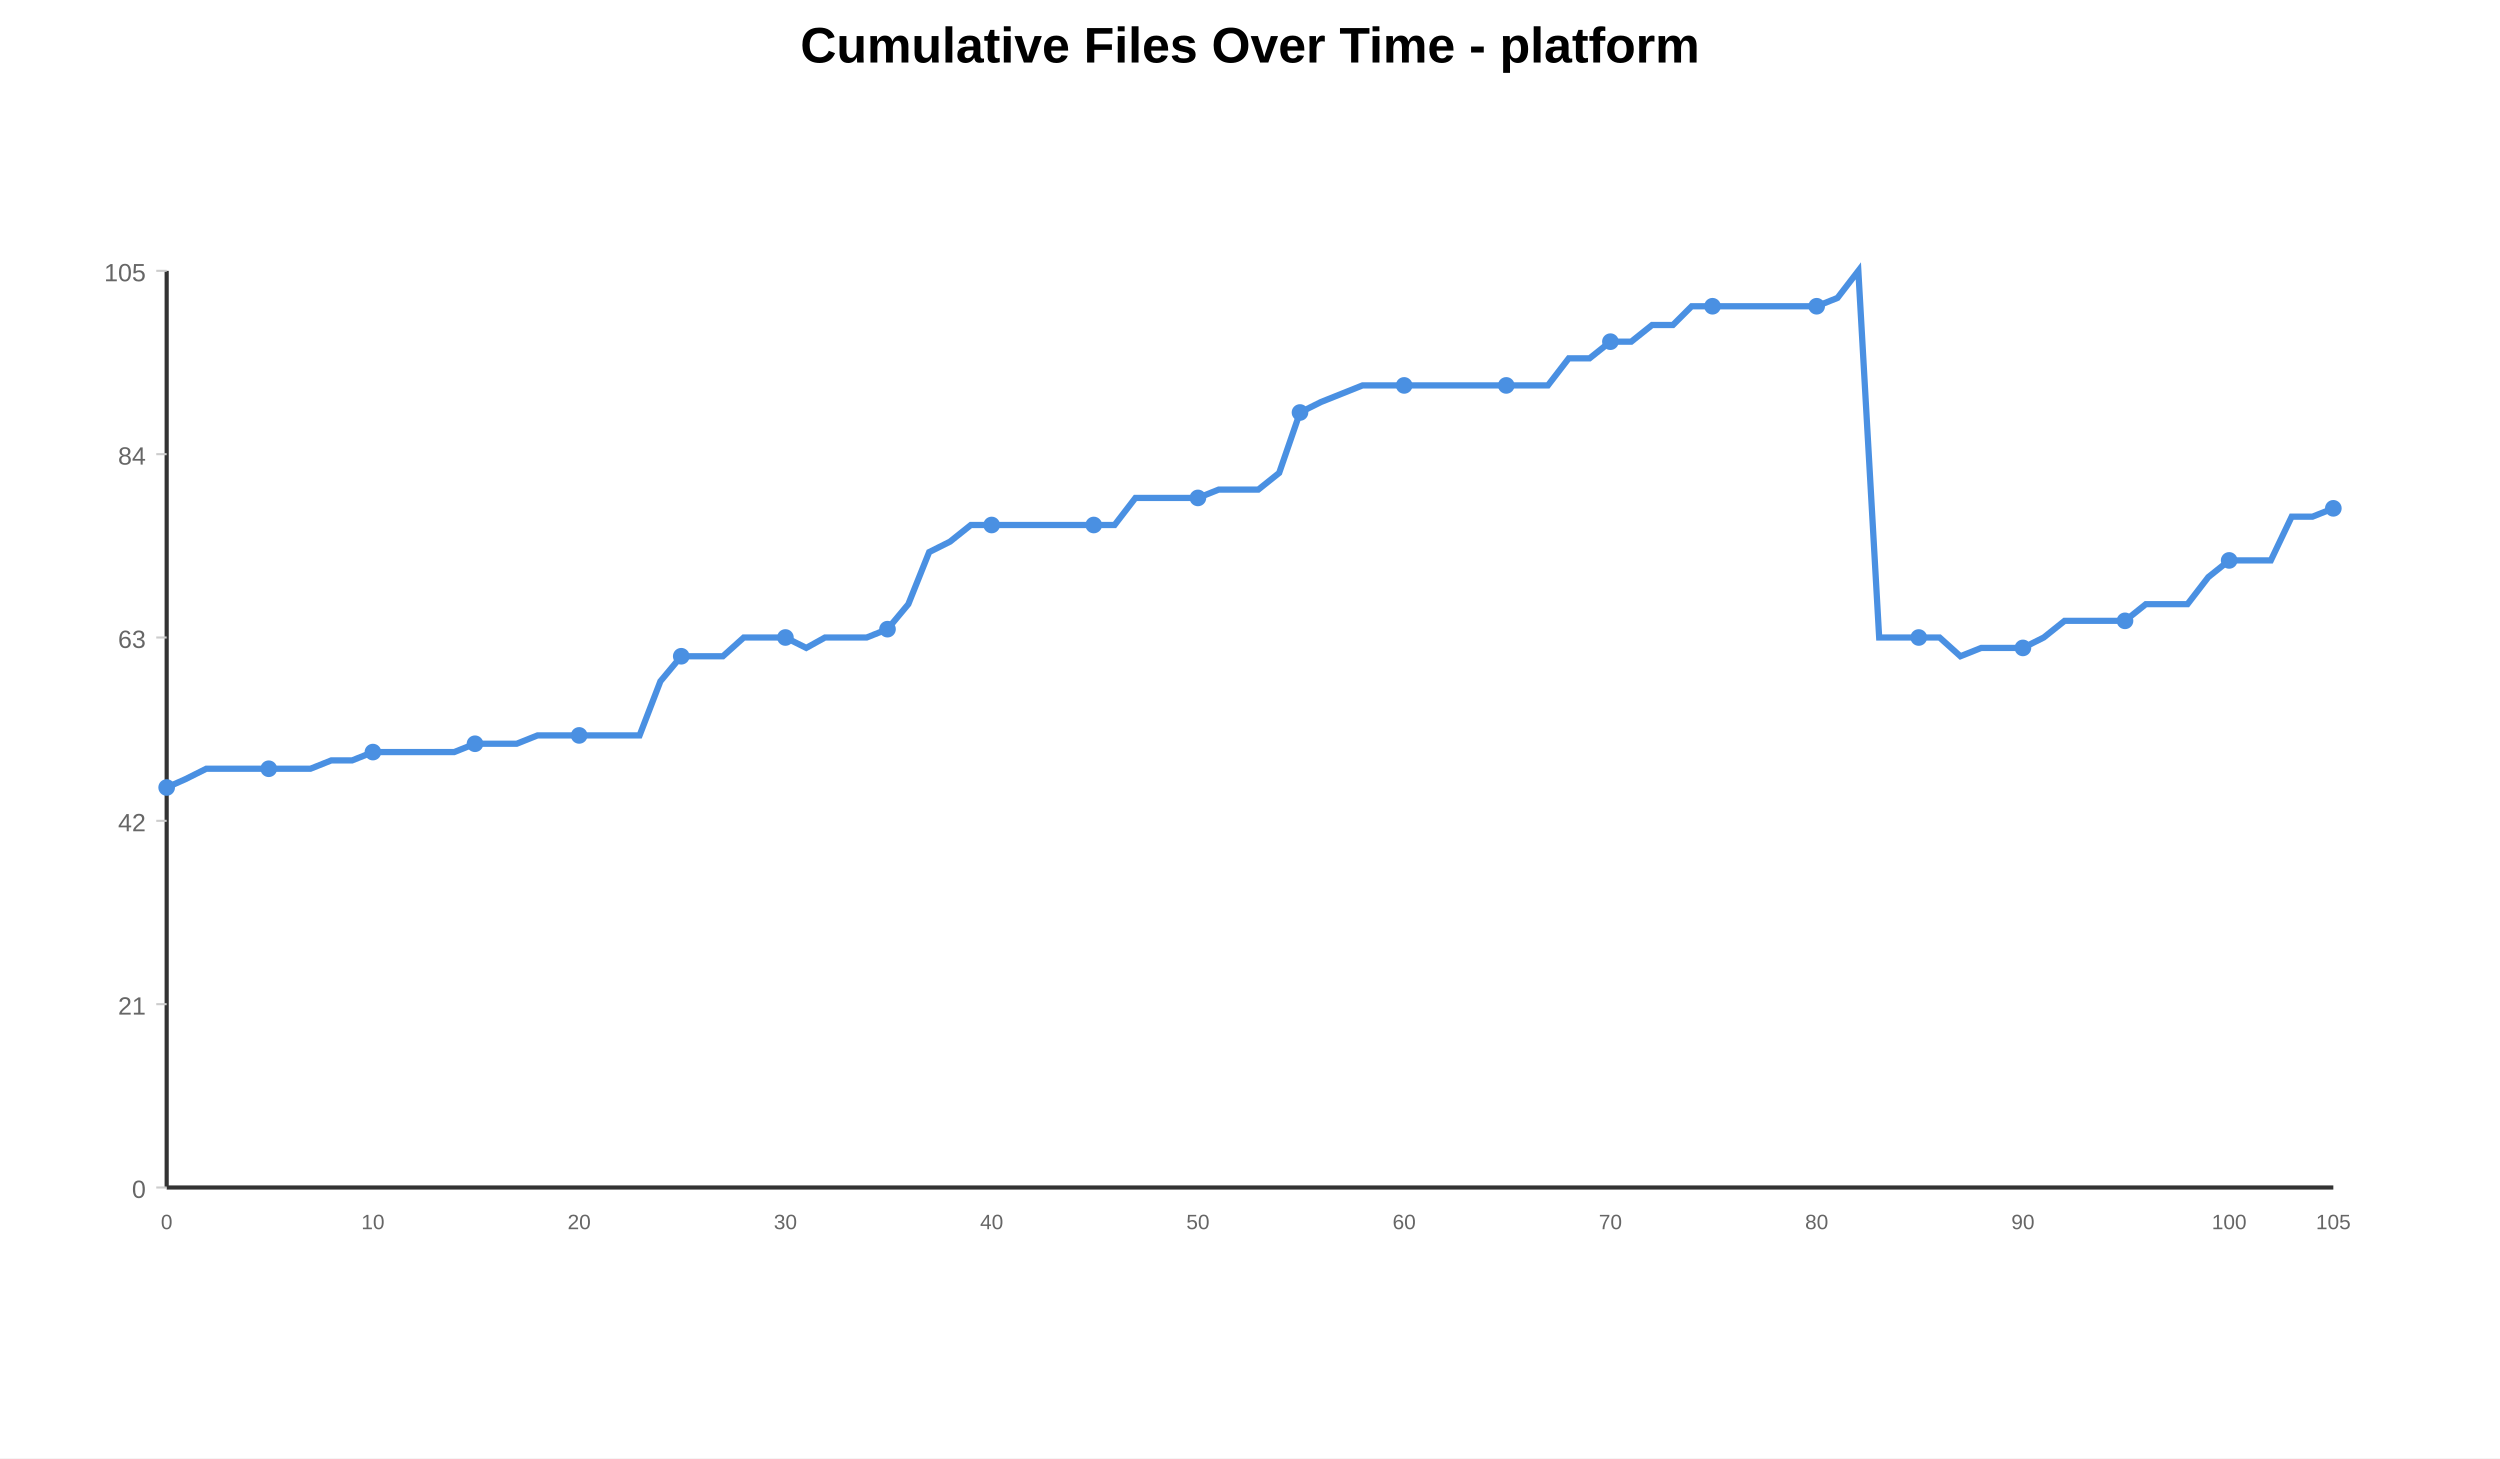
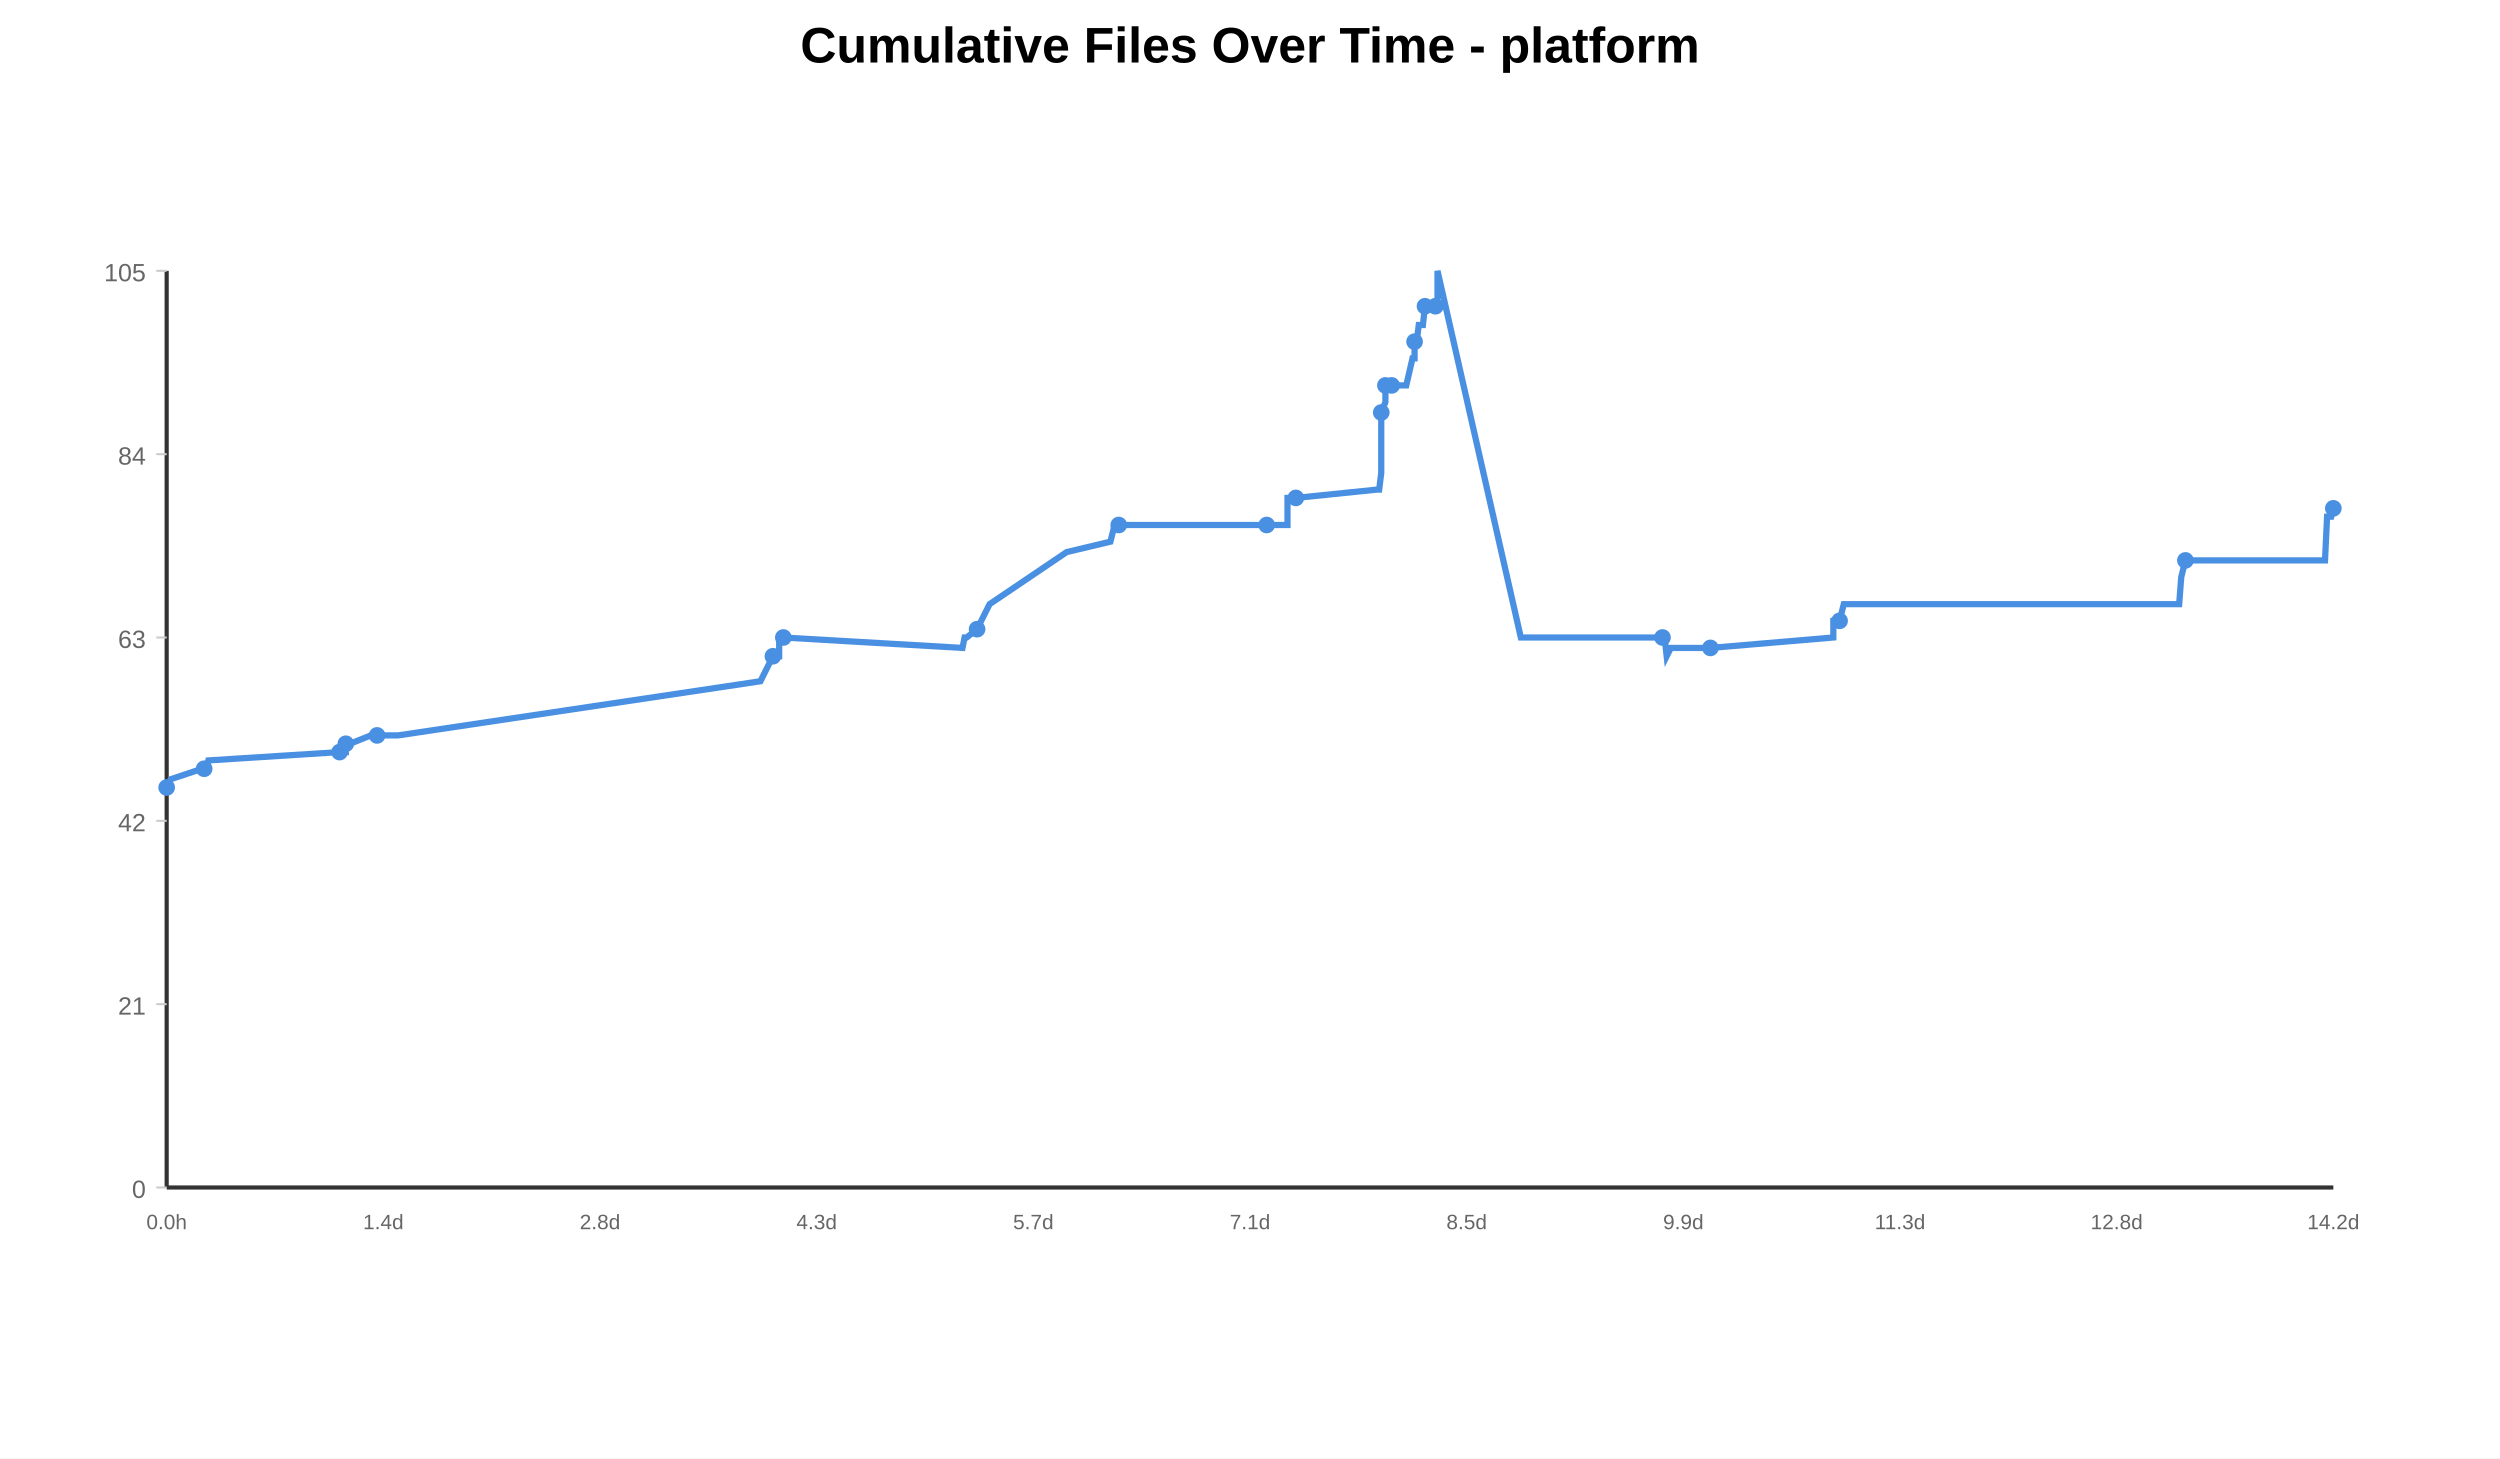
<svg xmlns="http://www.w3.org/2000/svg" width="1200" height="700">
  <rect width="100%" height="100%" fill="white" />
  <text x="600" y="30" text-anchor="middle" font-family="Arial, sans-serif" font-size="24" font-weight="bold" fill="black">Cumulative Files Over Time - platform</text>
  <g transform="translate(80,130)">
    <line x1="0" y1="440" x2="1040" y2="440" stroke="#333" stroke-width="2" />
    <line x1="0" y1="0" x2="0" y2="440" stroke="#333" stroke-width="2" />
    <text x="-10" y="445" text-anchor="end" font-family="Arial, sans-serif" font-size="12" fill="#666">0</text>
    <line x1="-5" y1="440" x2="0" y2="440" stroke="#ccc" stroke-width="1" />
    <text x="-10" y="357" text-anchor="end" font-family="Arial, sans-serif" font-size="12" fill="#666">21</text>
    <line x1="-5" y1="352" x2="0" y2="352" stroke="#ccc" stroke-width="1" />
    <text x="-10" y="269" text-anchor="end" font-family="Arial, sans-serif" font-size="12" fill="#666">42</text>
    <line x1="-5" y1="264" x2="0" y2="264" stroke="#ccc" stroke-width="1" />
    <text x="-10" y="181" text-anchor="end" font-family="Arial, sans-serif" font-size="12" fill="#666">63</text>
    <line x1="-5" y1="176" x2="0" y2="176" stroke="#ccc" stroke-width="1" />
    <text x="-10" y="93" text-anchor="end" font-family="Arial, sans-serif" font-size="12" fill="#666">84</text>
    <line x1="-5" y1="88" x2="0" y2="88" stroke="#ccc" stroke-width="1" />
    <text x="-10" y="5" text-anchor="end" font-family="Arial, sans-serif" font-size="12" fill="#666">105</text>
    <line x1="-5" y1="0" x2="0" y2="0" stroke="#ccc" stroke-width="1" />
-     <text x="0" y="460" text-anchor="middle" font-family="Arial, sans-serif" font-size="10" fill="#666">0</text>
-     <text x="99" y="460" text-anchor="middle" font-family="Arial, sans-serif" font-size="10" fill="#666">10</text>
-     <text x="198" y="460" text-anchor="middle" font-family="Arial, sans-serif" font-size="10" fill="#666">20</text>
-     <text x="297" y="460" text-anchor="middle" font-family="Arial, sans-serif" font-size="10" fill="#666">30</text>
-     <text x="396" y="460" text-anchor="middle" font-family="Arial, sans-serif" font-size="10" fill="#666">40</text>
-     <text x="495" y="460" text-anchor="middle" font-family="Arial, sans-serif" font-size="10" fill="#666">50</text>
-     <text x="594" y="460" text-anchor="middle" font-family="Arial, sans-serif" font-size="10" fill="#666">60</text>
-     <text x="693" y="460" text-anchor="middle" font-family="Arial, sans-serif" font-size="10" fill="#666">70</text>
-     <text x="792" y="460" text-anchor="middle" font-family="Arial, sans-serif" font-size="10" fill="#666">80</text>
-     <text x="891" y="460" text-anchor="middle" font-family="Arial, sans-serif" font-size="10" fill="#666">90</text>
-     <text x="990" y="460" text-anchor="middle" font-family="Arial, sans-serif" font-size="10" fill="#666">100</text>
-     <text x="1040" y="460" text-anchor="middle" font-family="Arial, sans-serif" font-size="10" fill="#666">105</text>
-     <polyline points="0,248 9,244 19,239 29,239 39,239 49,239 59,239 69,239 79,235 89,235 99,231 108,231 118,231 128,231 138,231 148,227 158,227 168,227 178,223 188,223 198,223 208,223 217,223 227,223 237,197 247,185 257,185 267,185 277,176 287,176 297,176 307,181 316,176 326,176 336,176 346,172 356,160 366,135 376,130 386,122 396,122 406,122 416,122 425,122 435,122 445,122 455,122 465,109 475,109 485,109 495,109 505,105 515,105 524,105 534,97 544,68 554,63 564,59 574,55 584,55 594,55 604,55 614,55 624,55 633,55 643,55 653,55 663,55 673,42 683,42 693,34 703,34 713,26 723,26 732,17 742,17 752,17 762,17 772,17 782,17 792,17 802,13 812,0 822,176 832,176 841,176 851,176 861,185 871,181 881,181 891,181 901,176 911,168 921,168 931,168 940,168 950,160 960,160 970,160 980,147 990,139 1000,139 1010,139 1020,118 1030,118 1040,114 " fill="none" stroke="#4A90E2" stroke-width="3" />
+     <text x="0" y="460" text-anchor="middle" font-family="Arial, sans-serif" font-size="10" fill="#666">0.0h</text>
+     <text x="104" y="460" text-anchor="middle" font-family="Arial, sans-serif" font-size="10" fill="#666">1.4d</text>
+     <text x="208" y="460" text-anchor="middle" font-family="Arial, sans-serif" font-size="10" fill="#666">2.8d</text>
+     <text x="312" y="460" text-anchor="middle" font-family="Arial, sans-serif" font-size="10" fill="#666">4.3d</text>
+     <text x="416" y="460" text-anchor="middle" font-family="Arial, sans-serif" font-size="10" fill="#666">5.7d</text>
+     <text x="520" y="460" text-anchor="middle" font-family="Arial, sans-serif" font-size="10" fill="#666">7.1d</text>
+     <text x="624" y="460" text-anchor="middle" font-family="Arial, sans-serif" font-size="10" fill="#666">8.5d</text>
+     <text x="728" y="460" text-anchor="middle" font-family="Arial, sans-serif" font-size="10" fill="#666">9.9d</text>
+     <text x="832" y="460" text-anchor="middle" font-family="Arial, sans-serif" font-size="10" fill="#666">11.3d</text>
+     <text x="936" y="460" text-anchor="middle" font-family="Arial, sans-serif" font-size="10" fill="#666">12.8d</text>
+     <text x="1040" y="460" text-anchor="middle" font-family="Arial, sans-serif" font-size="10" fill="#666">14.2d</text>
+     <polyline points="0,248 2,244 17,239 18,239 18,239 18,239 19,239 19,239 20,235 20,235 83,231 83,231 84,231 84,231 86,231 86,227 87,227 88,227 98,223 98,223 101,223 101,223 107,223 111,223 285,197 291,185 291,185 294,185 294,176 294,176 296,176 382,181 383,176 384,176 384,176 389,172 395,160 432,135 453,130 455,122 457,122 510,122 511,122 511,122 511,122 528,122 538,122 538,109 538,109 539,109 542,109 581,105 582,105 582,105 583,97 583,68 585,63 585,59 585,55 585,55 585,55 586,55 587,55 587,55 588,55 588,55 592,55 595,55 598,42 599,42 599,34 600,34 601,26 603,26 604,17 604,17 604,17 604,17 604,17 605,17 609,17 610,13 610,0 650,176 650,176 718,176 719,176 720,185 722,181 724,181 741,181 800,176 800,168 801,168 803,168 803,168 805,160 964,160 966,160 967,147 969,139 969,139 1036,139 1037,118 1039,118 1040,114 " fill="none" stroke="#4A90E2" stroke-width="3" />
    <circle cx="0" cy="248" r="4" fill="#4A90E2" />
-     <circle cx="49" cy="239" r="4" fill="#4A90E2" />
-     <circle cx="99" cy="231" r="4" fill="#4A90E2" />
-     <circle cx="148" cy="227" r="4" fill="#4A90E2" />
-     <circle cx="198" cy="223" r="4" fill="#4A90E2" />
-     <circle cx="247" cy="185" r="4" fill="#4A90E2" />
-     <circle cx="297" cy="176" r="4" fill="#4A90E2" />
-     <circle cx="346" cy="172" r="4" fill="#4A90E2" />
-     <circle cx="396" cy="122" r="4" fill="#4A90E2" />
-     <circle cx="445" cy="122" r="4" fill="#4A90E2" />
-     <circle cx="495" cy="109" r="4" fill="#4A90E2" />
-     <circle cx="544" cy="68" r="4" fill="#4A90E2" />
-     <circle cx="594" cy="55" r="4" fill="#4A90E2" />
-     <circle cx="643" cy="55" r="4" fill="#4A90E2" />
-     <circle cx="693" cy="34" r="4" fill="#4A90E2" />
-     <circle cx="742" cy="17" r="4" fill="#4A90E2" />
-     <circle cx="792" cy="17" r="4" fill="#4A90E2" />
-     <circle cx="841" cy="176" r="4" fill="#4A90E2" />
-     <circle cx="891" cy="181" r="4" fill="#4A90E2" />
-     <circle cx="940" cy="168" r="4" fill="#4A90E2" />
-     <circle cx="990" cy="139" r="4" fill="#4A90E2" />
+     <circle cx="18" cy="239" r="4" fill="#4A90E2" />
+     <circle cx="83" cy="231" r="4" fill="#4A90E2" />
+     <circle cx="86" cy="227" r="4" fill="#4A90E2" />
+     <circle cx="101" cy="223" r="4" fill="#4A90E2" />
+     <circle cx="291" cy="185" r="4" fill="#4A90E2" />
+     <circle cx="296" cy="176" r="4" fill="#4A90E2" />
+     <circle cx="389" cy="172" r="4" fill="#4A90E2" />
+     <circle cx="457" cy="122" r="4" fill="#4A90E2" />
+     <circle cx="528" cy="122" r="4" fill="#4A90E2" />
+     <circle cx="542" cy="109" r="4" fill="#4A90E2" />
+     <circle cx="583" cy="68" r="4" fill="#4A90E2" />
+     <circle cx="585" cy="55" r="4" fill="#4A90E2" />
+     <circle cx="588" cy="55" r="4" fill="#4A90E2" />
+     <circle cx="599" cy="34" r="4" fill="#4A90E2" />
+     <circle cx="604" cy="17" r="4" fill="#4A90E2" />
+     <circle cx="609" cy="17" r="4" fill="#4A90E2" />
+     <circle cx="718" cy="176" r="4" fill="#4A90E2" />
+     <circle cx="741" cy="181" r="4" fill="#4A90E2" />
+     <circle cx="803" cy="168" r="4" fill="#4A90E2" />
+     <circle cx="969" cy="139" r="4" fill="#4A90E2" />
    <circle cx="1040" cy="114" r="4" fill="#4A90E2" />
  </g>
</svg>
